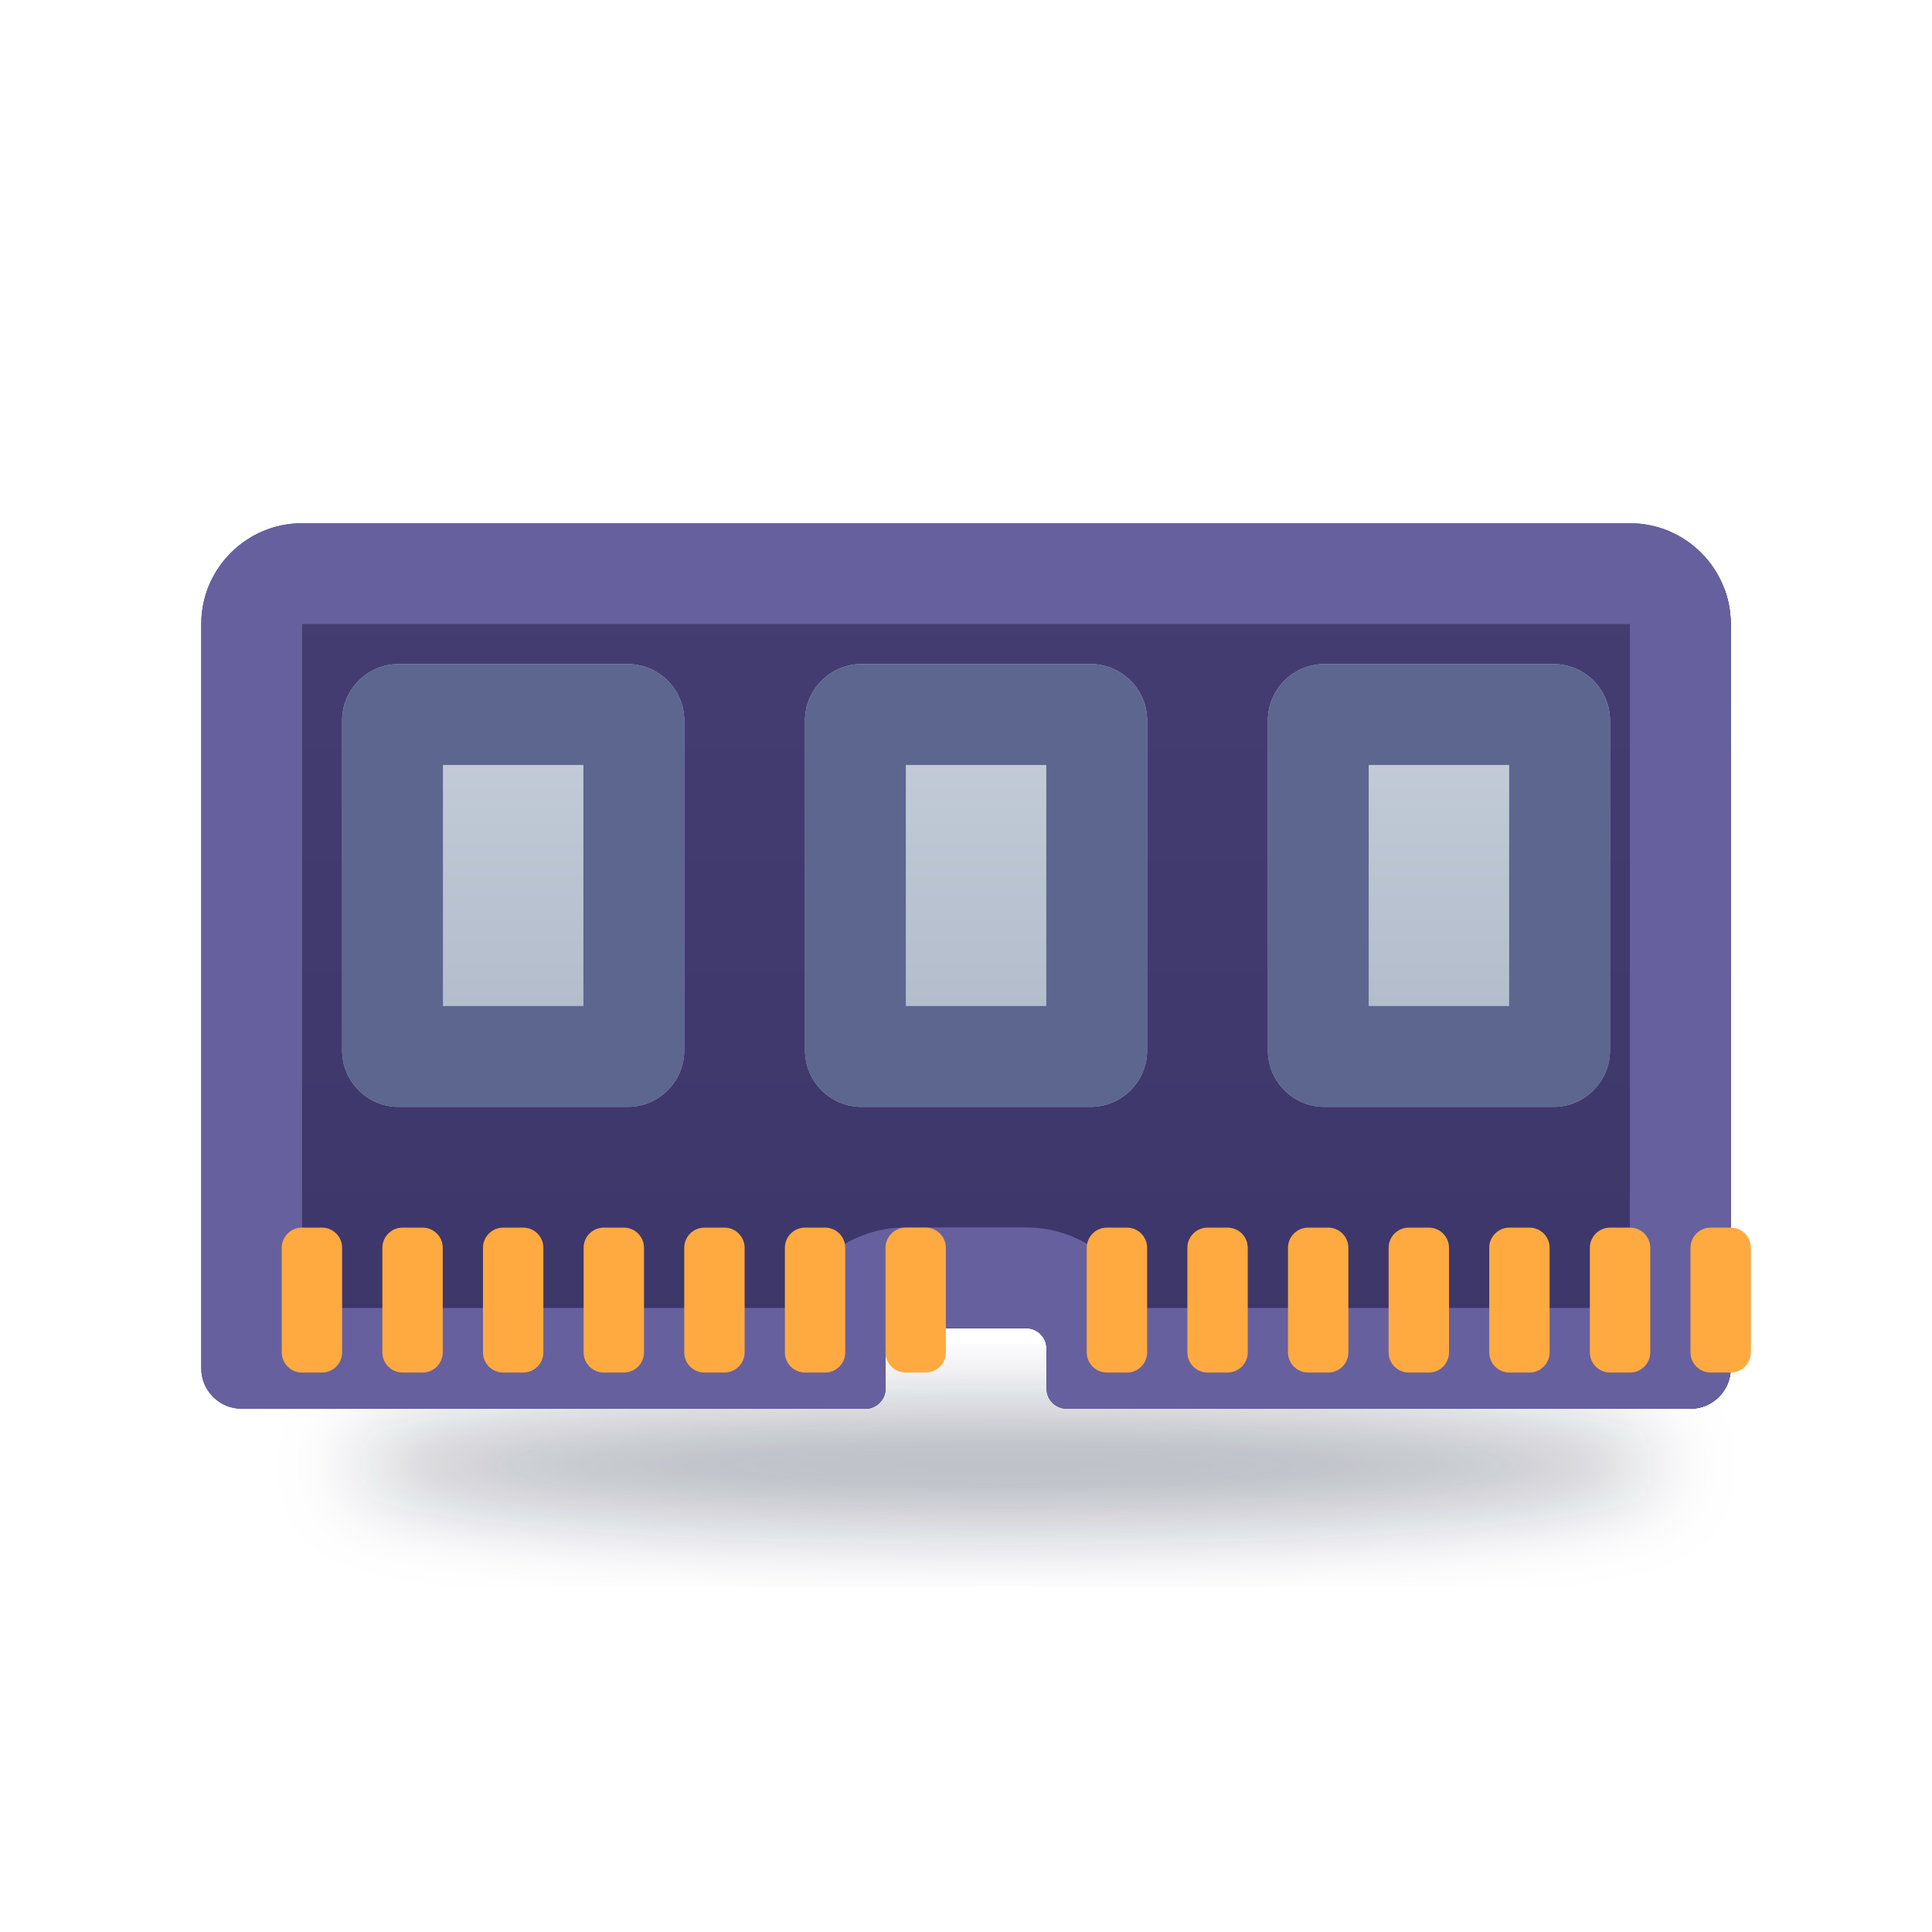
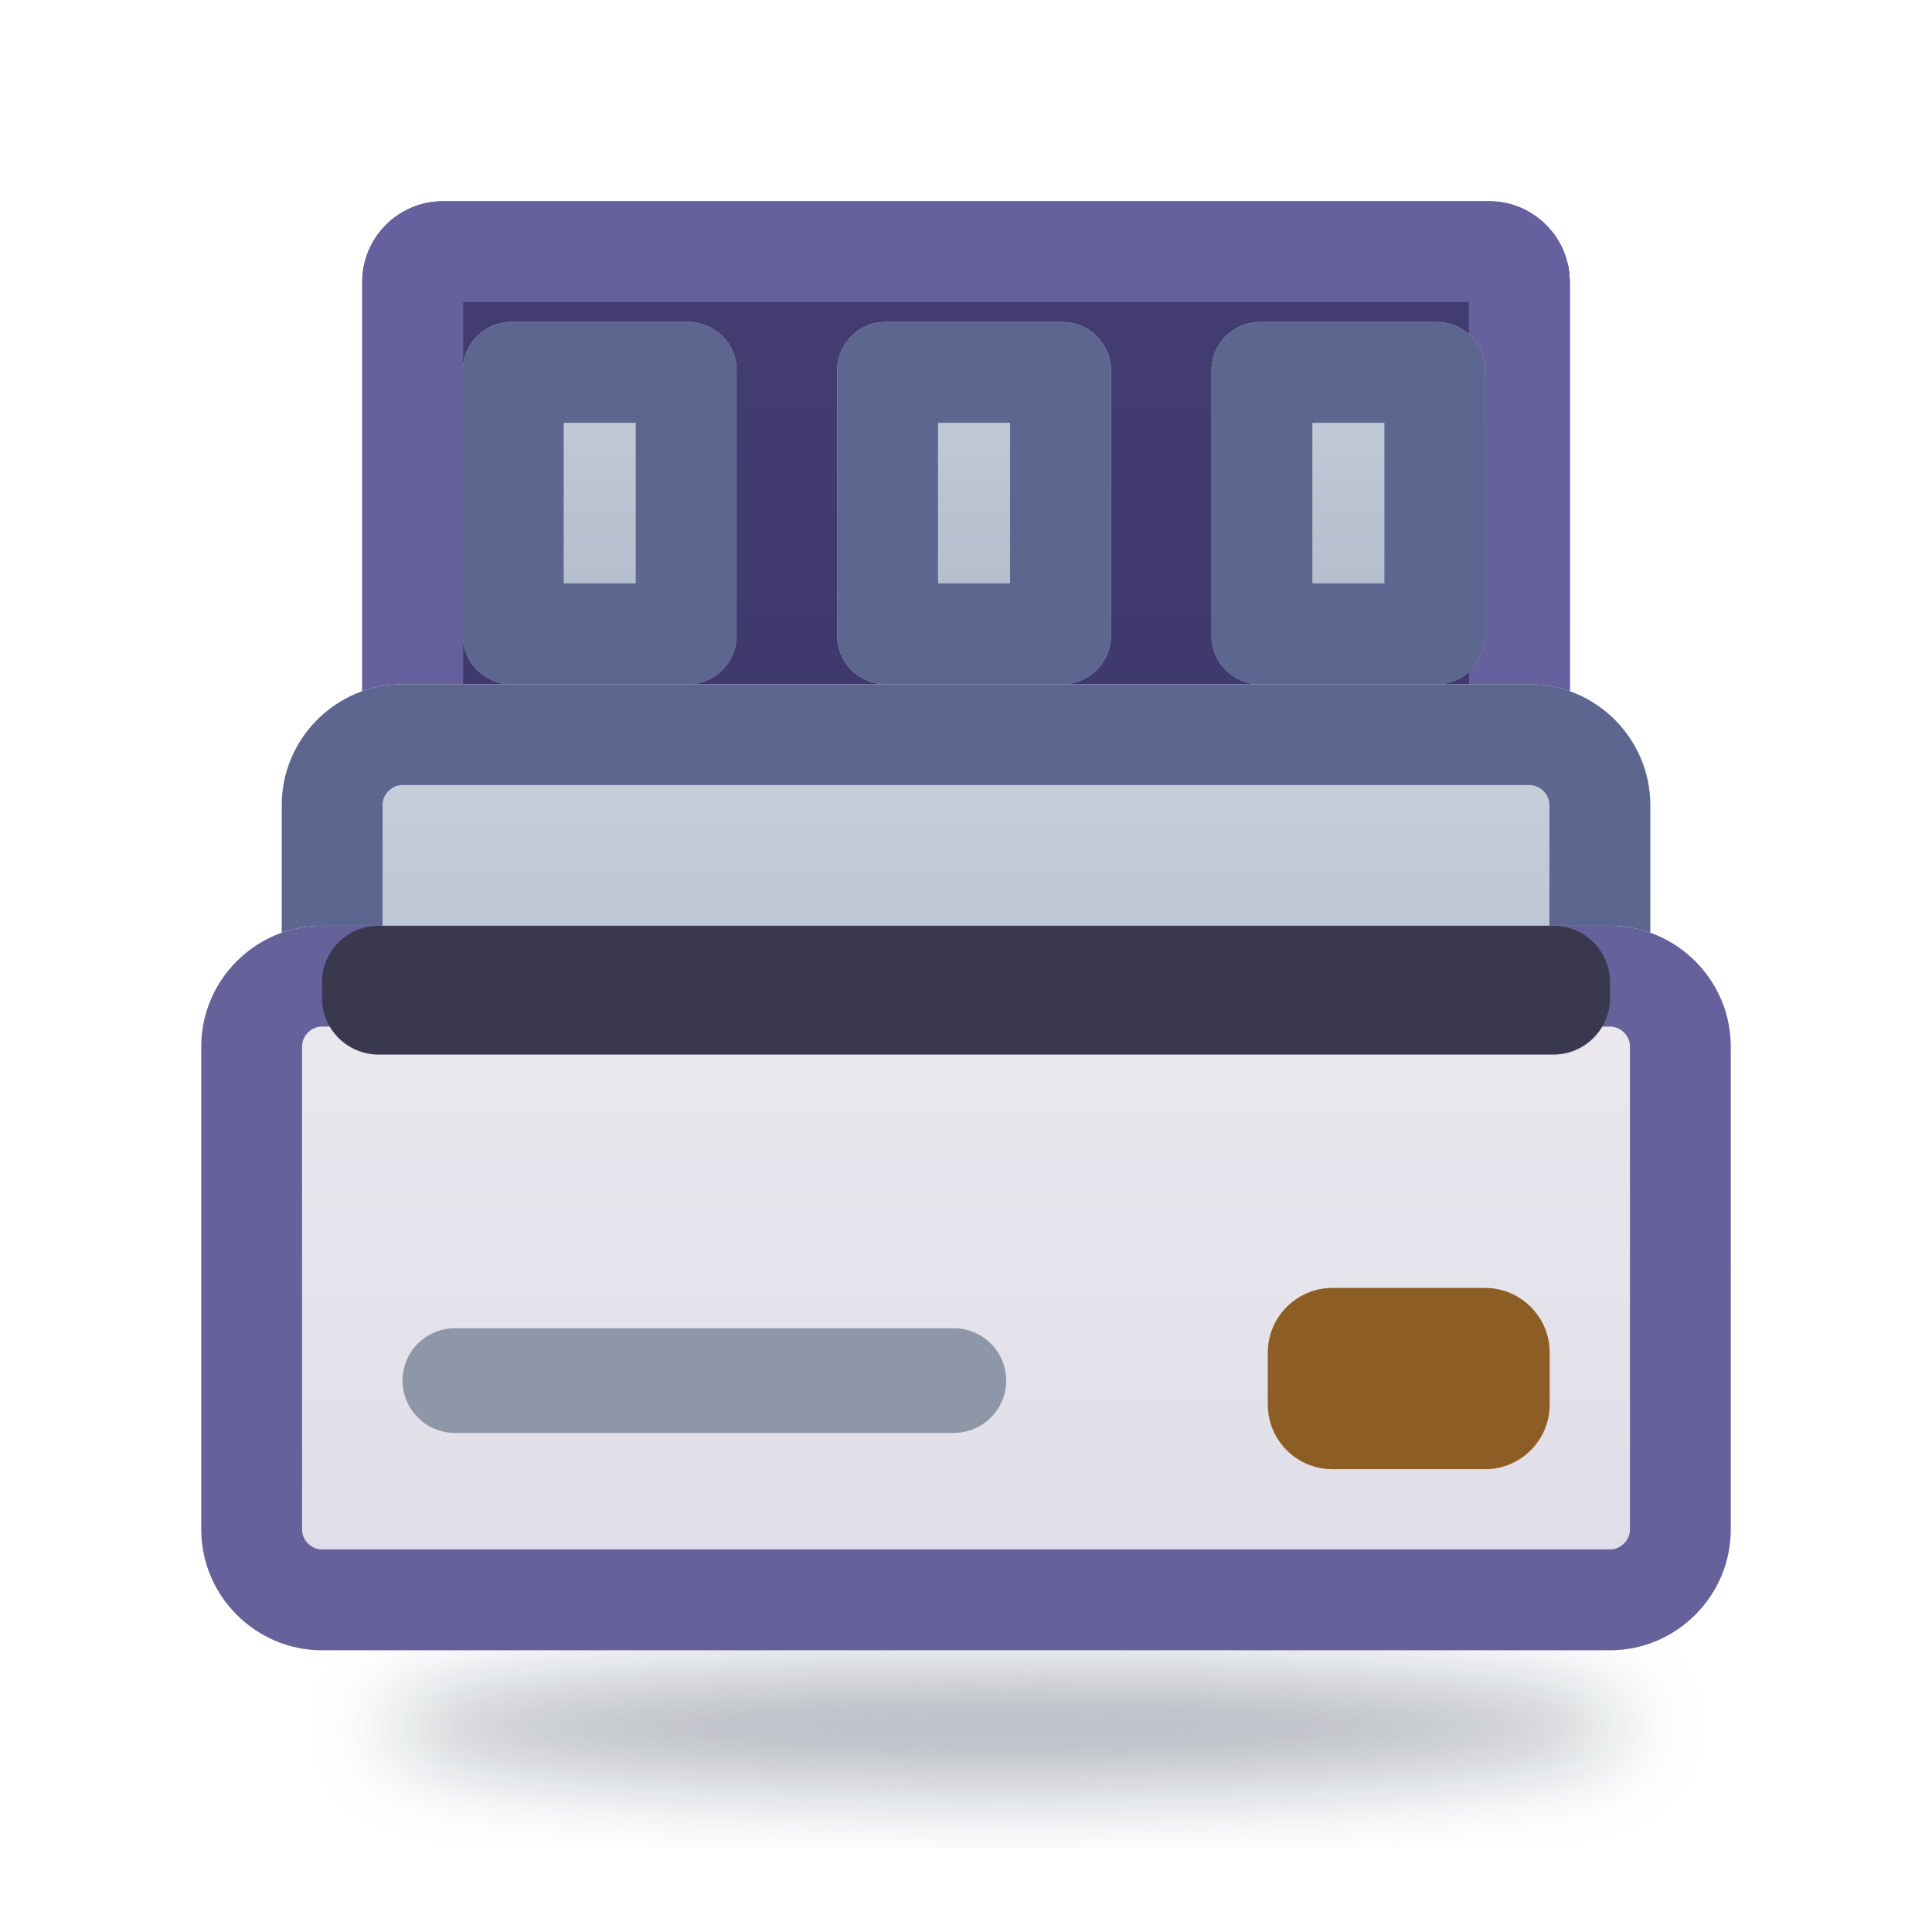
<svg xmlns="http://www.w3.org/2000/svg" viewBox="0 0 48 48" width="48" height="48">
  <defs>
    <filter id="al-ramdisk-32-b1" x="-50%" y="-50%" width="200%" height="200%">
      <feGaussianBlur stdDeviation="1" />
    </filter>
    <linearGradient id="al-ramdisk-32-g443d723c3568" x1="0" y1="0" x2="0" y2="1">
      <stop offset="0" stop-color="#443d72" />
      <stop offset="1" stop-color="#3c3568" />
    </linearGradient>
    <clipPath id="al-ramdisk-32-c1">
-       <path d="M5 15.5 C5 14.125 6.125 13 7.5 13 L40.5 13 C41.875 13 43 14.125 43 15.5 L43 34 C43 34.55 42.55 35 42 35 L26.5 35 C26.225 35 26 34.775 26 34.5 L26 33.5 C26 33.225 25.775 33 25.5 33 L22.5 33 C22.225 33 22 33.225 22 33.5 L22 34.5 C22 34.775 21.775 35 21.5 35 L6 35 C5.45 35 5 34.55 5 34 Z" clip-rule="evenodd" />
+       <path d="M9 7 C9 5.9 9.9 5 11 5 L37 5 C38.1 5 39 5.9 39 7 L39 24.99 C39 24.995 38.995 25 38.99 25 L9.01 25 C9.005 25 9 24.995 9 24.99 Z" clip-rule="evenodd" />
    </clipPath>
    <linearGradient id="al-ramdisk-32-gc7cfdbadb8c7" x1="0" y1="0" x2="0" y2="1">
      <stop offset="0" stop-color="#c7cfdb" />
      <stop offset="1" stop-color="#adb8c7" />
    </linearGradient>
    <clipPath id="al-ramdisk-32-c2">
-       <path d="M8.5 17.9 C8.5 17.13 9.13 16.5 9.9 16.5 L15.6 16.5 C16.37 16.5 17 17.13 17 17.9 L17 26.1 C17 26.87 16.37 27.5 15.6 27.5 L9.9 27.5 C9.13 27.5 8.5 26.87 8.5 26.1 Z" clip-rule="evenodd" />
+       <path d="M11.5 9.2 C11.5 8.54 12.04 8 12.7 8 L17.1 8 C17.76 8 18.3 8.54 18.3 9.2 L18.3 15.8 C18.3 16.46 17.76 17 17.1 17 L12.7 17 C12.04 17 11.5 16.46 11.5 15.8 Z" clip-rule="evenodd" />
    </clipPath>
    <clipPath id="al-ramdisk-32-c3">
-       <path d="M20 17.9 C20 17.13 20.63 16.5 21.4 16.5 L27.1 16.5 C27.87 16.5 28.5 17.13 28.5 17.9 L28.5 26.1 C28.5 26.87 27.87 27.5 27.1 27.5 L21.4 27.5 C20.63 27.5 20 26.87 20 26.1 Z" clip-rule="evenodd" />
+       <path d="M20.8 9.2 C20.8 8.54 21.34 8 22 8 L26.4 8 C27.06 8 27.6 8.54 27.6 9.2 L27.6 15.8 C27.6 16.46 27.06 17 26.4 17 L22 17 C21.34 17 20.8 16.46 20.8 15.8 Z" clip-rule="evenodd" />
    </clipPath>
    <clipPath id="al-ramdisk-32-c4">
-       <path d="M31.5 17.9 C31.5 17.13 32.13 16.5 32.9 16.5 L38.6 16.5 C39.37 16.5 40 17.13 40 17.9 L40 26.1 C40 26.87 39.37 27.5 38.6 27.5 L32.9 27.5 C32.13 27.5 31.5 26.87 31.5 26.1 Z" clip-rule="evenodd" />
+       <path d="M30.1 9.2 C30.1 8.54 30.64 8 31.3 8 L35.7 8 C36.36 8 36.9 8.54 36.9 9.2 L36.9 15.8 C36.9 16.46 36.36 17 35.7 17 L31.3 17 C30.64 17 30.1 16.46 30.1 15.8 Z" clip-rule="evenodd" />
+     </clipPath>
+     <clipPath id="al-ramdisk-32-c5">
+       <path d="M7 20 C7 18.35 8.35 17 10 17 L38 17 C39.65 17 41 18.35 41 20 L41 27 C41 28.65 39.65 30 38 30 L10 30 C8.35 30 7 28.65 7 27 Z" clip-rule="evenodd" />
+     </clipPath>
+     <linearGradient id="al-ramdisk-32-gebe9efdcdae6" x1="0" y1="0" x2="0" y2="1">
+       <stop offset="0" stop-color="#ebe9ef" />
+       <stop offset="1" stop-color="#dcdae6" />
+     </linearGradient>
+     <clipPath id="al-ramdisk-32-c6">
+       <path d="M5 26 C5 24.35 6.35 23 8 23 L40 23 C41.65 23 43 24.35 43 26 L43 38 C43 39.65 41.65 41 40 41 L8 41 C6.35 41 5 39.65 5 38 Z" clip-rule="evenodd" />
+     </clipPath>
+     <linearGradient id="al-ramdisk-32-gffb55af7a53e" x1="0" y1="0" x2="0" y2="1">
+       <stop offset="0" stop-color="#ffb55a" />
+       <stop offset="1" stop-color="#f7a53e" />
+     </linearGradient>
+     <clipPath id="al-ramdisk-32-c7">
+       <path d="M31.5 33.6 C31.5 32.72 32.22 32 33.1 32 L36.9 32 C37.78 32 38.5 32.72 38.5 33.6 L38.5 34.9 C38.5 35.78 37.78 36.5 36.9 36.5 L33.1 36.5 C32.22 36.5 31.5 35.78 31.5 34.9 Z" clip-rule="evenodd" />
    </clipPath>
  </defs>
-   <ellipse cx="25" cy="36.4" rx="16.34" ry="1.5" fill="#0a1230" opacity="0.3" filter="url(#al-ramdisk-32-b1)" />
-   <path d="M5 15.5 C5 14.125 6.125 13 7.5 13 L40.5 13 C41.875 13 43 14.125 43 15.5 L43 34 C43 34.55 42.55 35 42 35 L26.5 35 C26.225 35 26 34.775 26 34.5 L26 33.5 C26 33.225 25.775 33 25.5 33 L22.5 33 C22.225 33 22 33.225 22 33.5 L22 34.5 C22 34.775 21.775 35 21.5 35 L6 35 C5.45 35 5 34.55 5 34 Z" fill="#4a4580" fill-rule="evenodd" />
+   <ellipse cx="25" cy="42.9" rx="15.48" ry="1.5" fill="#0a1230" opacity="0.3" filter="url(#al-ramdisk-32-b1)" />
+   <path d="M9 7 C9 5.9 9.9 5 11 5 L37 5 C38.1 5 39 5.9 39 7 L39 24.99 C39 24.995 38.995 25 38.99 25 L9.01 25 C9.005 25 9 24.995 9 24.99 Z" fill="#4a4580" fill-rule="evenodd" />
  <g clip-path="url(#al-ramdisk-32-c1)">
-     <path d="M5 15.5 C5 14.125 6.125 13 7.5 13 L40.5 13 C41.875 13 43 14.125 43 15.5 L43 34 C43 34.55 42.55 35 42 35 L26.5 35 C26.225 35 26 34.775 26 34.5 L26 33.5 C26 33.225 25.775 33 25.5 33 L22.5 33 C22.225 33 22 33.225 22 33.5 L22 34.5 C22 34.775 21.775 35 21.5 35 L6 35 C5.45 35 5 34.55 5 34 Z" fill="url(#al-ramdisk-32-g443d723c3568)" fill-rule="evenodd" transform="translate(1.5 1.5)" />
+     <path d="M9 7 C9 5.9 9.9 5 11 5 L37 5 C38.1 5 39 5.9 39 7 L39 24.99 C39 24.995 38.995 25 38.99 25 L9.01 25 C9.005 25 9 24.995 9 24.99 Z" fill="url(#al-ramdisk-32-g443d723c3568)" fill-rule="evenodd" transform="translate(1.5 1.5)" />
  </g>
  <g clip-path="url(#al-ramdisk-32-c1)">
-     <path d="M5 15.5 C5 14.125 6.125 13 7.5 13 L40.5 13 C41.875 13 43 14.125 43 15.5 L43 34 C43 34.55 42.55 35 42 35 L26.5 35 C26.225 35 26 34.775 26 34.5 L26 33.5 C26 33.225 25.775 33 25.5 33 L22.5 33 C22.225 33 22 33.225 22 33.5 L22 34.5 C22 34.775 21.775 35 21.5 35 L6 35 C5.45 35 5 34.55 5 34 Z" fill="none" stroke="#67609f" stroke-width="5.01" stroke-opacity="1" />
+     <path d="M9 7 C9 5.9 9.9 5 11 5 L37 5 C38.1 5 39 5.9 39 7 L39 24.99 C39 24.995 38.995 25 38.99 25 L9.01 25 C9.005 25 9 24.995 9 24.99 Z" fill="none" stroke="#67609f" stroke-width="5.01" stroke-opacity="1" />
  </g>
-   <path d="M8.5 17.9 C8.5 17.13 9.13 16.5 9.9 16.5 L15.6 16.5 C16.37 16.5 17 17.13 17 17.9 L17 26.1 C17 26.87 16.37 27.5 15.6 27.5 L9.9 27.5 C9.13 27.5 8.5 26.87 8.5 26.1 Z" fill="url(#al-ramdisk-32-gc7cfdbadb8c7)" fill-rule="evenodd" />
+   <path d="M11.5 9.2 C11.5 8.54 12.04 8 12.7 8 L17.1 8 C17.76 8 18.3 8.54 18.3 9.2 L18.3 15.8 C18.3 16.46 17.76 17 17.1 17 L12.7 17 C12.04 17 11.5 16.46 11.5 15.8 Z" fill="url(#al-ramdisk-32-gc7cfdbadb8c7)" fill-rule="evenodd" />
  <g clip-path="url(#al-ramdisk-32-c2)">
-     <path d="M8.5 17.9 C8.5 17.13 9.13 16.5 9.9 16.5 L15.6 16.5 C16.37 16.5 17 17.13 17 17.9 L17 26.1 C17 26.87 16.37 27.5 15.6 27.5 L9.9 27.5 C9.13 27.5 8.5 26.87 8.5 26.1 Z" fill="none" stroke="#5d668f" stroke-width="5.01" stroke-opacity="1" />
+     <path d="M11.5 9.2 C11.5 8.54 12.04 8 12.7 8 L17.1 8 C17.76 8 18.3 8.54 18.3 9.2 L18.3 15.8 C18.3 16.46 17.76 17 17.1 17 L12.7 17 C12.04 17 11.5 16.46 11.5 15.8 Z" fill="none" stroke="#5d668f" stroke-width="5.01" stroke-opacity="1" />
  </g>
-   <path d="M20 17.9 C20 17.13 20.63 16.5 21.4 16.5 L27.1 16.5 C27.87 16.5 28.5 17.13 28.5 17.9 L28.5 26.1 C28.5 26.87 27.87 27.5 27.1 27.5 L21.4 27.5 C20.63 27.5 20 26.87 20 26.1 Z" fill="url(#al-ramdisk-32-gc7cfdbadb8c7)" fill-rule="evenodd" />
+   <path d="M20.8 9.2 C20.8 8.54 21.34 8 22 8 L26.4 8 C27.06 8 27.6 8.54 27.6 9.2 L27.6 15.8 C27.6 16.46 27.06 17 26.4 17 L22 17 C21.34 17 20.8 16.46 20.8 15.8 Z" fill="url(#al-ramdisk-32-gc7cfdbadb8c7)" fill-rule="evenodd" />
  <g clip-path="url(#al-ramdisk-32-c3)">
-     <path d="M20 17.9 C20 17.13 20.63 16.5 21.4 16.5 L27.1 16.5 C27.87 16.5 28.5 17.13 28.5 17.9 L28.5 26.1 C28.5 26.87 27.87 27.5 27.1 27.5 L21.4 27.5 C20.63 27.5 20 26.87 20 26.1 Z" fill="none" stroke="#5d668f" stroke-width="5.01" stroke-opacity="1" />
+     <path d="M20.8 9.2 C20.8 8.54 21.34 8 22 8 L26.4 8 C27.06 8 27.6 8.54 27.6 9.2 L27.6 15.8 C27.6 16.46 27.06 17 26.4 17 L22 17 C21.34 17 20.8 16.46 20.8 15.8 Z" fill="none" stroke="#5d668f" stroke-width="5.01" stroke-opacity="1" />
  </g>
-   <path d="M31.5 17.9 C31.5 17.13 32.13 16.5 32.9 16.5 L38.6 16.5 C39.37 16.5 40 17.13 40 17.9 L40 26.1 C40 26.87 39.37 27.5 38.6 27.5 L32.9 27.5 C32.13 27.5 31.5 26.87 31.5 26.1 Z" fill="url(#al-ramdisk-32-gc7cfdbadb8c7)" fill-rule="evenodd" />
+   <path d="M30.1 9.2 C30.1 8.54 30.64 8 31.3 8 L35.7 8 C36.36 8 36.9 8.54 36.9 9.2 L36.9 15.8 C36.9 16.46 36.36 17 35.7 17 L31.3 17 C30.64 17 30.1 16.46 30.1 15.8 Z" fill="url(#al-ramdisk-32-gc7cfdbadb8c7)" fill-rule="evenodd" />
  <g clip-path="url(#al-ramdisk-32-c4)">
-     <path d="M31.5 17.9 C31.5 17.13 32.13 16.5 32.9 16.5 L38.6 16.5 C39.37 16.5 40 17.13 40 17.9 L40 26.1 C40 26.87 39.37 27.5 38.6 27.5 L32.9 27.5 C32.13 27.5 31.5 26.87 31.5 26.1 Z" fill="none" stroke="#5d668f" stroke-width="5.01" stroke-opacity="1" />
+     <path d="M30.1 9.2 C30.1 8.54 30.64 8 31.3 8 L35.7 8 C36.36 8 36.9 8.54 36.9 9.2 L36.9 15.8 C36.9 16.46 36.36 17 35.7 17 L31.3 17 C30.64 17 30.1 16.46 30.1 15.8 Z" fill="none" stroke="#5d668f" stroke-width="5.01" stroke-opacity="1" />
  </g>
-   <path d="M7 31 C7 30.725 7.225 30.5 7.5 30.5 L8 30.5 C8.275 30.5 8.5 30.725 8.5 31 L8.5 33.6 C8.5 33.875 8.275 34.1 8 34.1 L7.5 34.1 C7.225 34.1 7 33.875 7 33.6 Z" fill="#ffaa40" fill-rule="evenodd" />
-   <path d="M9.5 31 C9.5 30.725 9.725 30.5 10 30.5 L10.5 30.5 C10.775 30.5 11 30.725 11 31 L11 33.6 C11 33.875 10.775 34.1 10.5 34.1 L10 34.1 C9.725 34.1 9.5 33.875 9.5 33.6 Z" fill="#ffaa40" fill-rule="evenodd" />
-   <path d="M12 31 C12 30.725 12.225 30.5 12.5 30.5 L13 30.5 C13.275 30.5 13.5 30.725 13.5 31 L13.5 33.6 C13.5 33.875 13.275 34.1 13 34.1 L12.5 34.1 C12.225 34.1 12 33.875 12 33.6 Z" fill="#ffaa40" fill-rule="evenodd" />
-   <path d="M14.5 31 C14.5 30.725 14.725 30.5 15 30.5 L15.5 30.5 C15.775 30.5 16 30.725 16 31 L16 33.6 C16 33.875 15.775 34.1 15.5 34.1 L15 34.1 C14.725 34.1 14.5 33.875 14.5 33.6 Z" fill="#ffaa40" fill-rule="evenodd" />
-   <path d="M17 31 C17 30.725 17.225 30.5 17.5 30.5 L18 30.5 C18.275 30.5 18.5 30.725 18.5 31 L18.5 33.6 C18.5 33.875 18.275 34.1 18 34.1 L17.5 34.1 C17.225 34.1 17 33.875 17 33.6 Z" fill="#ffaa40" fill-rule="evenodd" />
-   <path d="M19.5 31 C19.5 30.725 19.725 30.5 20 30.5 L20.5 30.5 C20.775 30.5 21 30.725 21 31 L21 33.6 C21 33.875 20.775 34.1 20.5 34.1 L20 34.1 C19.725 34.1 19.5 33.875 19.5 33.6 Z" fill="#ffaa40" fill-rule="evenodd" />
-   <path d="M22 31 C22 30.725 22.225 30.5 22.5 30.5 L23 30.5 C23.275 30.5 23.5 30.725 23.5 31 L23.5 33.6 C23.5 33.875 23.275 34.1 23 34.1 L22.5 34.1 C22.225 34.1 22 33.875 22 33.6 Z" fill="#ffaa40" fill-rule="evenodd" />
-   <path d="M27 31 C27 30.725 27.225 30.5 27.5 30.5 L28 30.5 C28.275 30.5 28.5 30.725 28.5 31 L28.5 33.6 C28.5 33.875 28.275 34.1 28 34.1 L27.5 34.1 C27.225 34.1 27 33.875 27 33.6 Z" fill="#ffaa40" fill-rule="evenodd" />
-   <path d="M29.5 31 C29.5 30.725 29.725 30.5 30 30.5 L30.5 30.5 C30.775 30.5 31 30.725 31 31 L31 33.6 C31 33.875 30.775 34.1 30.5 34.1 L30 34.1 C29.725 34.1 29.5 33.875 29.5 33.6 Z" fill="#ffaa40" fill-rule="evenodd" />
-   <path d="M32 31 C32 30.725 32.225 30.5 32.5 30.5 L33 30.5 C33.275 30.5 33.5 30.725 33.5 31 L33.5 33.6 C33.5 33.875 33.275 34.1 33 34.1 L32.5 34.1 C32.225 34.1 32 33.875 32 33.6 Z" fill="#ffaa40" fill-rule="evenodd" />
-   <path d="M34.5 31 C34.5 30.725 34.725 30.5 35 30.5 L35.5 30.5 C35.775 30.5 36 30.725 36 31 L36 33.6 C36 33.875 35.775 34.1 35.5 34.1 L35 34.1 C34.725 34.1 34.5 33.875 34.5 33.6 Z" fill="#ffaa40" fill-rule="evenodd" />
-   <path d="M37 31 C37 30.725 37.225 30.5 37.5 30.5 L38 30.5 C38.275 30.5 38.5 30.725 38.5 31 L38.5 33.6 C38.5 33.875 38.275 34.1 38 34.1 L37.5 34.1 C37.225 34.1 37 33.875 37 33.6 Z" fill="#ffaa40" fill-rule="evenodd" />
-   <path d="M39.5 31 C39.5 30.725 39.725 30.5 40 30.5 L40.5 30.5 C40.775 30.5 41 30.725 41 31 L41 33.6 C41 33.875 40.775 34.1 40.5 34.1 L40 34.1 C39.725 34.1 39.5 33.875 39.5 33.6 Z" fill="#ffaa40" fill-rule="evenodd" />
-   <path d="M42 31 C42 30.725 42.225 30.5 42.5 30.5 L43 30.5 C43.275 30.5 43.5 30.725 43.5 31 L43.5 33.6 C43.5 33.875 43.275 34.1 43 34.1 L42.5 34.1 C42.225 34.1 42 33.875 42 33.6 Z" fill="#ffaa40" fill-rule="evenodd" />
+   <path d="M11 20 C11 19.725 11.225 19.5 11.5 19.5 L11.9 19.5 C12.175 19.5 12.4 19.725 12.4 20 L12.4 23 C12.4 23.275 12.175 23.5 11.9 23.5 L11.5 23.5 C11.225 23.5 11 23.275 11 23 Z" fill="#ffaa40" fill-rule="evenodd" />
+   <path d="M13.6 20 C13.6 19.725 13.825 19.5 14.1 19.5 L14.5 19.5 C14.775 19.5 15 19.725 15 20 L15 23 C15 23.275 14.775 23.5 14.5 23.5 L14.1 23.5 C13.825 23.5 13.6 23.275 13.6 23 Z" fill="#ffaa40" fill-rule="evenodd" />
+   <path d="M16.2 20 C16.2 19.725 16.425 19.5 16.7 19.5 L17.1 19.5 C17.375 19.5 17.6 19.725 17.6 20 L17.6 23 C17.6 23.275 17.375 23.5 17.1 23.5 L16.7 23.5 C16.425 23.5 16.2 23.275 16.2 23 Z" fill="#ffaa40" fill-rule="evenodd" />
+   <path d="M18.8 20 C18.8 19.725 19.025 19.5 19.3 19.5 L19.7 19.5 C19.975 19.5 20.2 19.725 20.2 20 L20.2 23 C20.2 23.275 19.975 23.5 19.7 23.5 L19.3 23.5 C19.025 23.5 18.8 23.275 18.8 23 Z" fill="#ffaa40" fill-rule="evenodd" />
+   <path d="M21.4 20 C21.4 19.725 21.625 19.5 21.9 19.5 L22.3 19.5 C22.575 19.5 22.8 19.725 22.8 20 L22.8 23 C22.8 23.275 22.575 23.5 22.3 23.5 L21.9 23.5 C21.625 23.5 21.4 23.275 21.4 23 Z" fill="#ffaa40" fill-rule="evenodd" />
+   <path d="M24 20 C24 19.725 24.225 19.5 24.5 19.5 L24.9 19.5 C25.175 19.5 25.4 19.725 25.4 20 L25.4 23 C25.4 23.275 25.175 23.5 24.9 23.5 L24.5 23.5 C24.225 23.5 24 23.275 24 23 Z" fill="#ffaa40" fill-rule="evenodd" />
+   <path d="M26.6 20 C26.6 19.725 26.825 19.5 27.1 19.5 L27.5 19.5 C27.775 19.5 28 19.725 28 20 L28 23 C28 23.275 27.775 23.5 27.5 23.5 L27.1 23.5 C26.825 23.5 26.6 23.275 26.6 23 Z" fill="#ffaa40" fill-rule="evenodd" />
+   <path d="M29.2 20 C29.2 19.725 29.425 19.5 29.7 19.5 L30.1 19.5 C30.375 19.5 30.6 19.725 30.6 20 L30.6 23 C30.6 23.275 30.375 23.5 30.1 23.5 L29.7 23.5 C29.425 23.5 29.2 23.275 29.2 23 Z" fill="#ffaa40" fill-rule="evenodd" />
+   <path d="M31.8 20 C31.8 19.725 32.025 19.5 32.3 19.5 L32.7 19.5 C32.975 19.5 33.2 19.725 33.2 20 L33.2 23 C33.2 23.275 32.975 23.5 32.7 23.5 L32.3 23.5 C32.025 23.5 31.8 23.275 31.8 23 Z" fill="#ffaa40" fill-rule="evenodd" />
+   <path d="M34.4 20 C34.4 19.725 34.625 19.5 34.9 19.5 L35.3 19.5 C35.575 19.5 35.8 19.725 35.8 20 L35.8 23 C35.8 23.275 35.575 23.5 35.3 23.5 L34.9 23.5 C34.625 23.5 34.4 23.275 34.4 23 Z" fill="#ffaa40" fill-rule="evenodd" />
+   <path d="M37 20 C37 19.725 37.225 19.5 37.5 19.5 L37.9 19.5 C38.175 19.5 38.4 19.725 38.4 20 L38.4 23 C38.4 23.275 38.175 23.5 37.9 23.5 L37.5 23.5 C37.225 23.5 37 23.275 37 23 Z" fill="#ffaa40" fill-rule="evenodd" />
+   <path d="M7 20 C7 18.35 8.35 17 10 17 L38 17 C39.65 17 41 18.35 41 20 L41 27 C41 28.65 39.65 30 38 30 L10 30 C8.35 30 7 28.65 7 27 Z" fill="#f4f4f8" fill-rule="evenodd" />
+   <g clip-path="url(#al-ramdisk-32-c5)">
+     <path d="M7 20 C7 18.35 8.35 17 10 17 L38 17 C39.65 17 41 18.35 41 20 L41 27 C41 28.65 39.65 30 38 30 L10 30 C8.35 30 7 28.65 7 27 Z" fill="url(#al-ramdisk-32-gc7cfdbadb8c7)" fill-rule="evenodd" transform="translate(1.5 1.5)" />
+   </g>
+   <g clip-path="url(#al-ramdisk-32-c5)">
+     <path d="M7 20 C7 18.35 8.35 17 10 17 L38 17 C39.65 17 41 18.35 41 20 L41 27 C41 28.65 39.65 30 38 30 L10 30 C8.35 30 7 28.65 7 27 Z" fill="none" stroke="#5d668f" stroke-width="5.01" stroke-opacity="1" />
+   </g>
+   <path d="M5 26 C5 24.35 6.35 23 8 23 L40 23 C41.65 23 43 24.35 43 26 L43 38 C43 39.65 41.65 41 40 41 L8 41 C6.35 41 5 39.65 5 38 Z" fill="#fbfaf6" fill-rule="evenodd" />
+   <g clip-path="url(#al-ramdisk-32-c6)">
+     <path d="M5 26 C5 24.35 6.35 23 8 23 L40 23 C41.65 23 43 24.35 43 26 L43 38 C43 39.65 41.65 41 40 41 L8 41 C6.35 41 5 39.65 5 38 Z" fill="url(#al-ramdisk-32-gebe9efdcdae6)" fill-rule="evenodd" transform="translate(1.5 1.5)" />
+   </g>
+   <g clip-path="url(#al-ramdisk-32-c6)">
+     <path d="M5 26 C5 24.35 6.35 23 8 23 L40 23 C41.65 23 43 24.35 43 26 L43 38 C43 39.65 41.65 41 40 41 L8 41 C6.35 41 5 39.65 5 38 Z" fill="none" stroke="#66619b" stroke-width="5.01" stroke-opacity="1" />
+   </g>
+   <path d="M8 24.4 C8 23.63 8.63 23 9.4 23 L38.6 23 C39.37 23 40 23.63 40 24.4 L40 24.8 C40 25.57 39.37 26.2 38.6 26.2 L9.4 26.2 C8.63 26.2 8 25.57 8 24.8 Z" fill="#3a384f" fill-rule="evenodd" />
+   <path d="M10 34.3 C10 33.585 10.585 33 11.3 33 L23.7 33 C24.415 33 25 33.585 25 34.3 L25 34.3 C25 35.015 24.415 35.6 23.7 35.6 L11.3 35.6 C10.585 35.6 10 35.015 10 34.3 Z" fill="#8d97a8" fill-rule="evenodd" />
+   <path d="M31.5 33.6 C31.5 32.72 32.22 32 33.1 32 L36.9 32 C37.78 32 38.5 32.72 38.5 33.6 L38.5 34.9 C38.5 35.78 37.78 36.5 36.9 36.5 L33.1 36.5 C32.22 36.5 31.5 35.78 31.5 34.9 Z" fill="url(#al-ramdisk-32-gffb55af7a53e)" fill-rule="evenodd" />
+   <g clip-path="url(#al-ramdisk-32-c7)">
+     <path d="M31.5 33.6 C31.5 32.72 32.22 32 33.1 32 L36.9 32 C37.78 32 38.5 32.72 38.5 33.6 L38.5 34.9 C38.5 35.78 37.78 36.5 36.9 36.5 L33.1 36.5 C32.22 36.5 31.5 35.78 31.5 34.9 Z" fill="none" stroke="#8c5e26" stroke-width="5.01" stroke-opacity="1" />
+   </g>
</svg>
